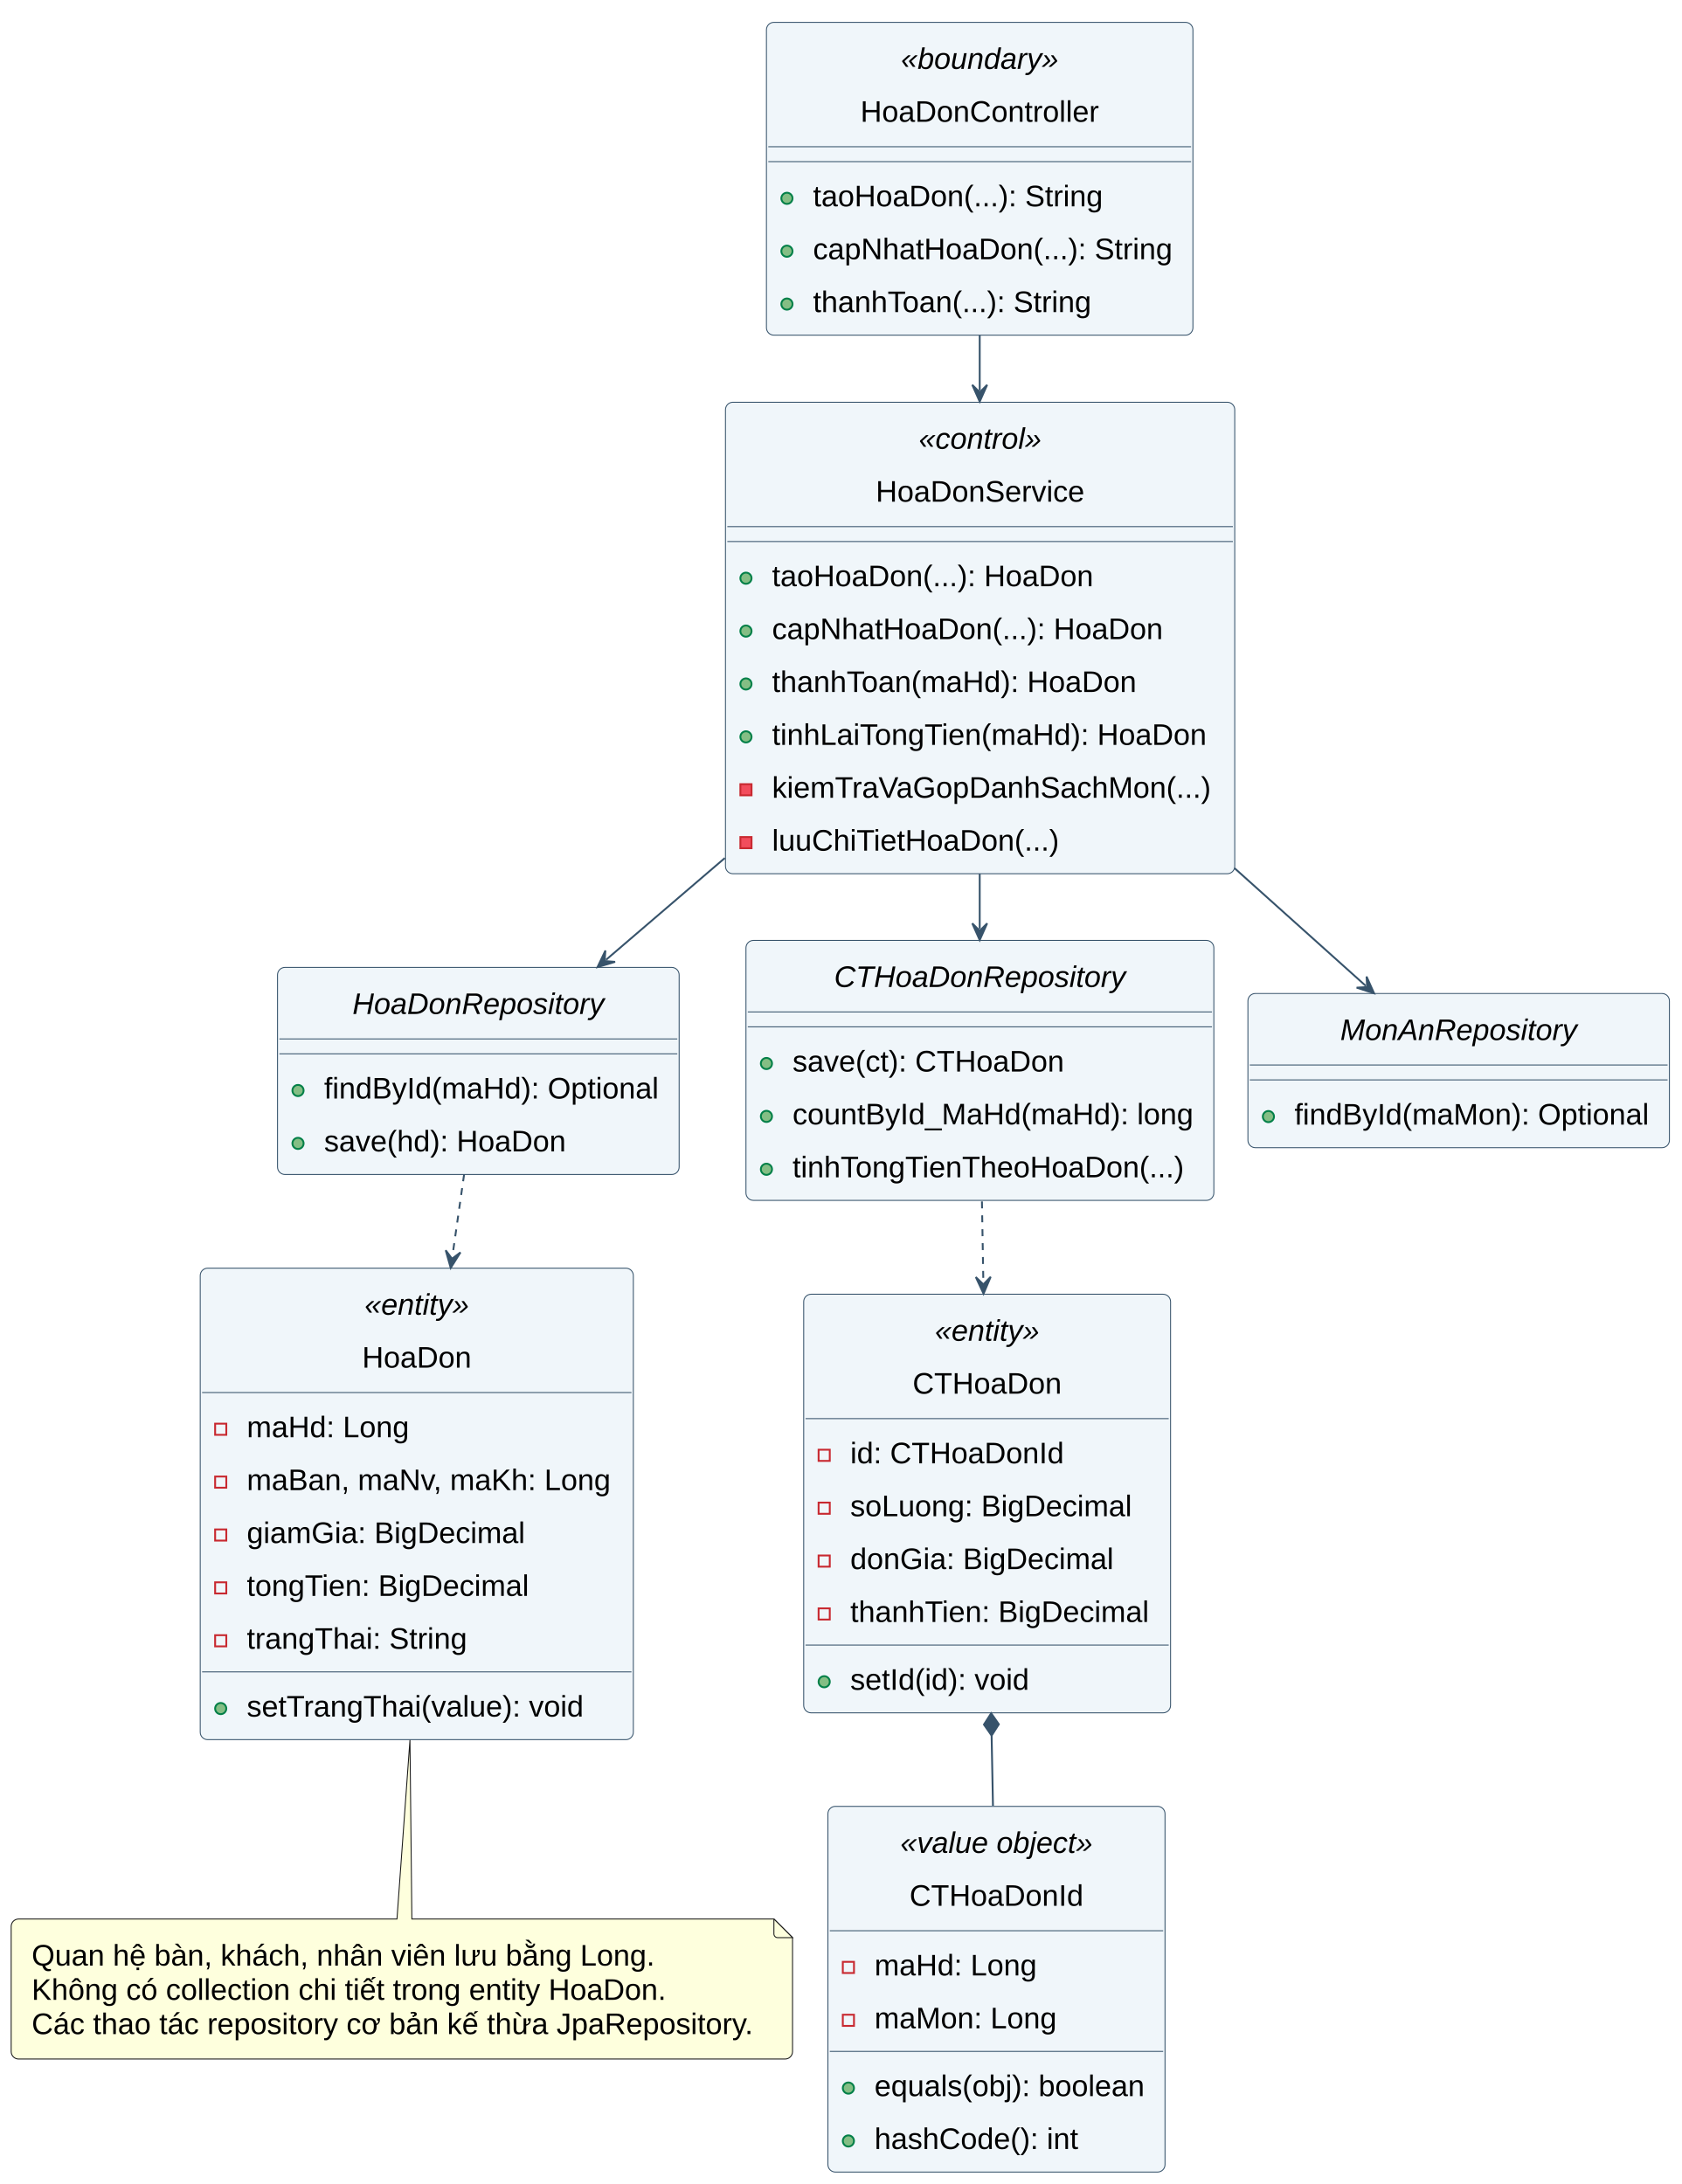
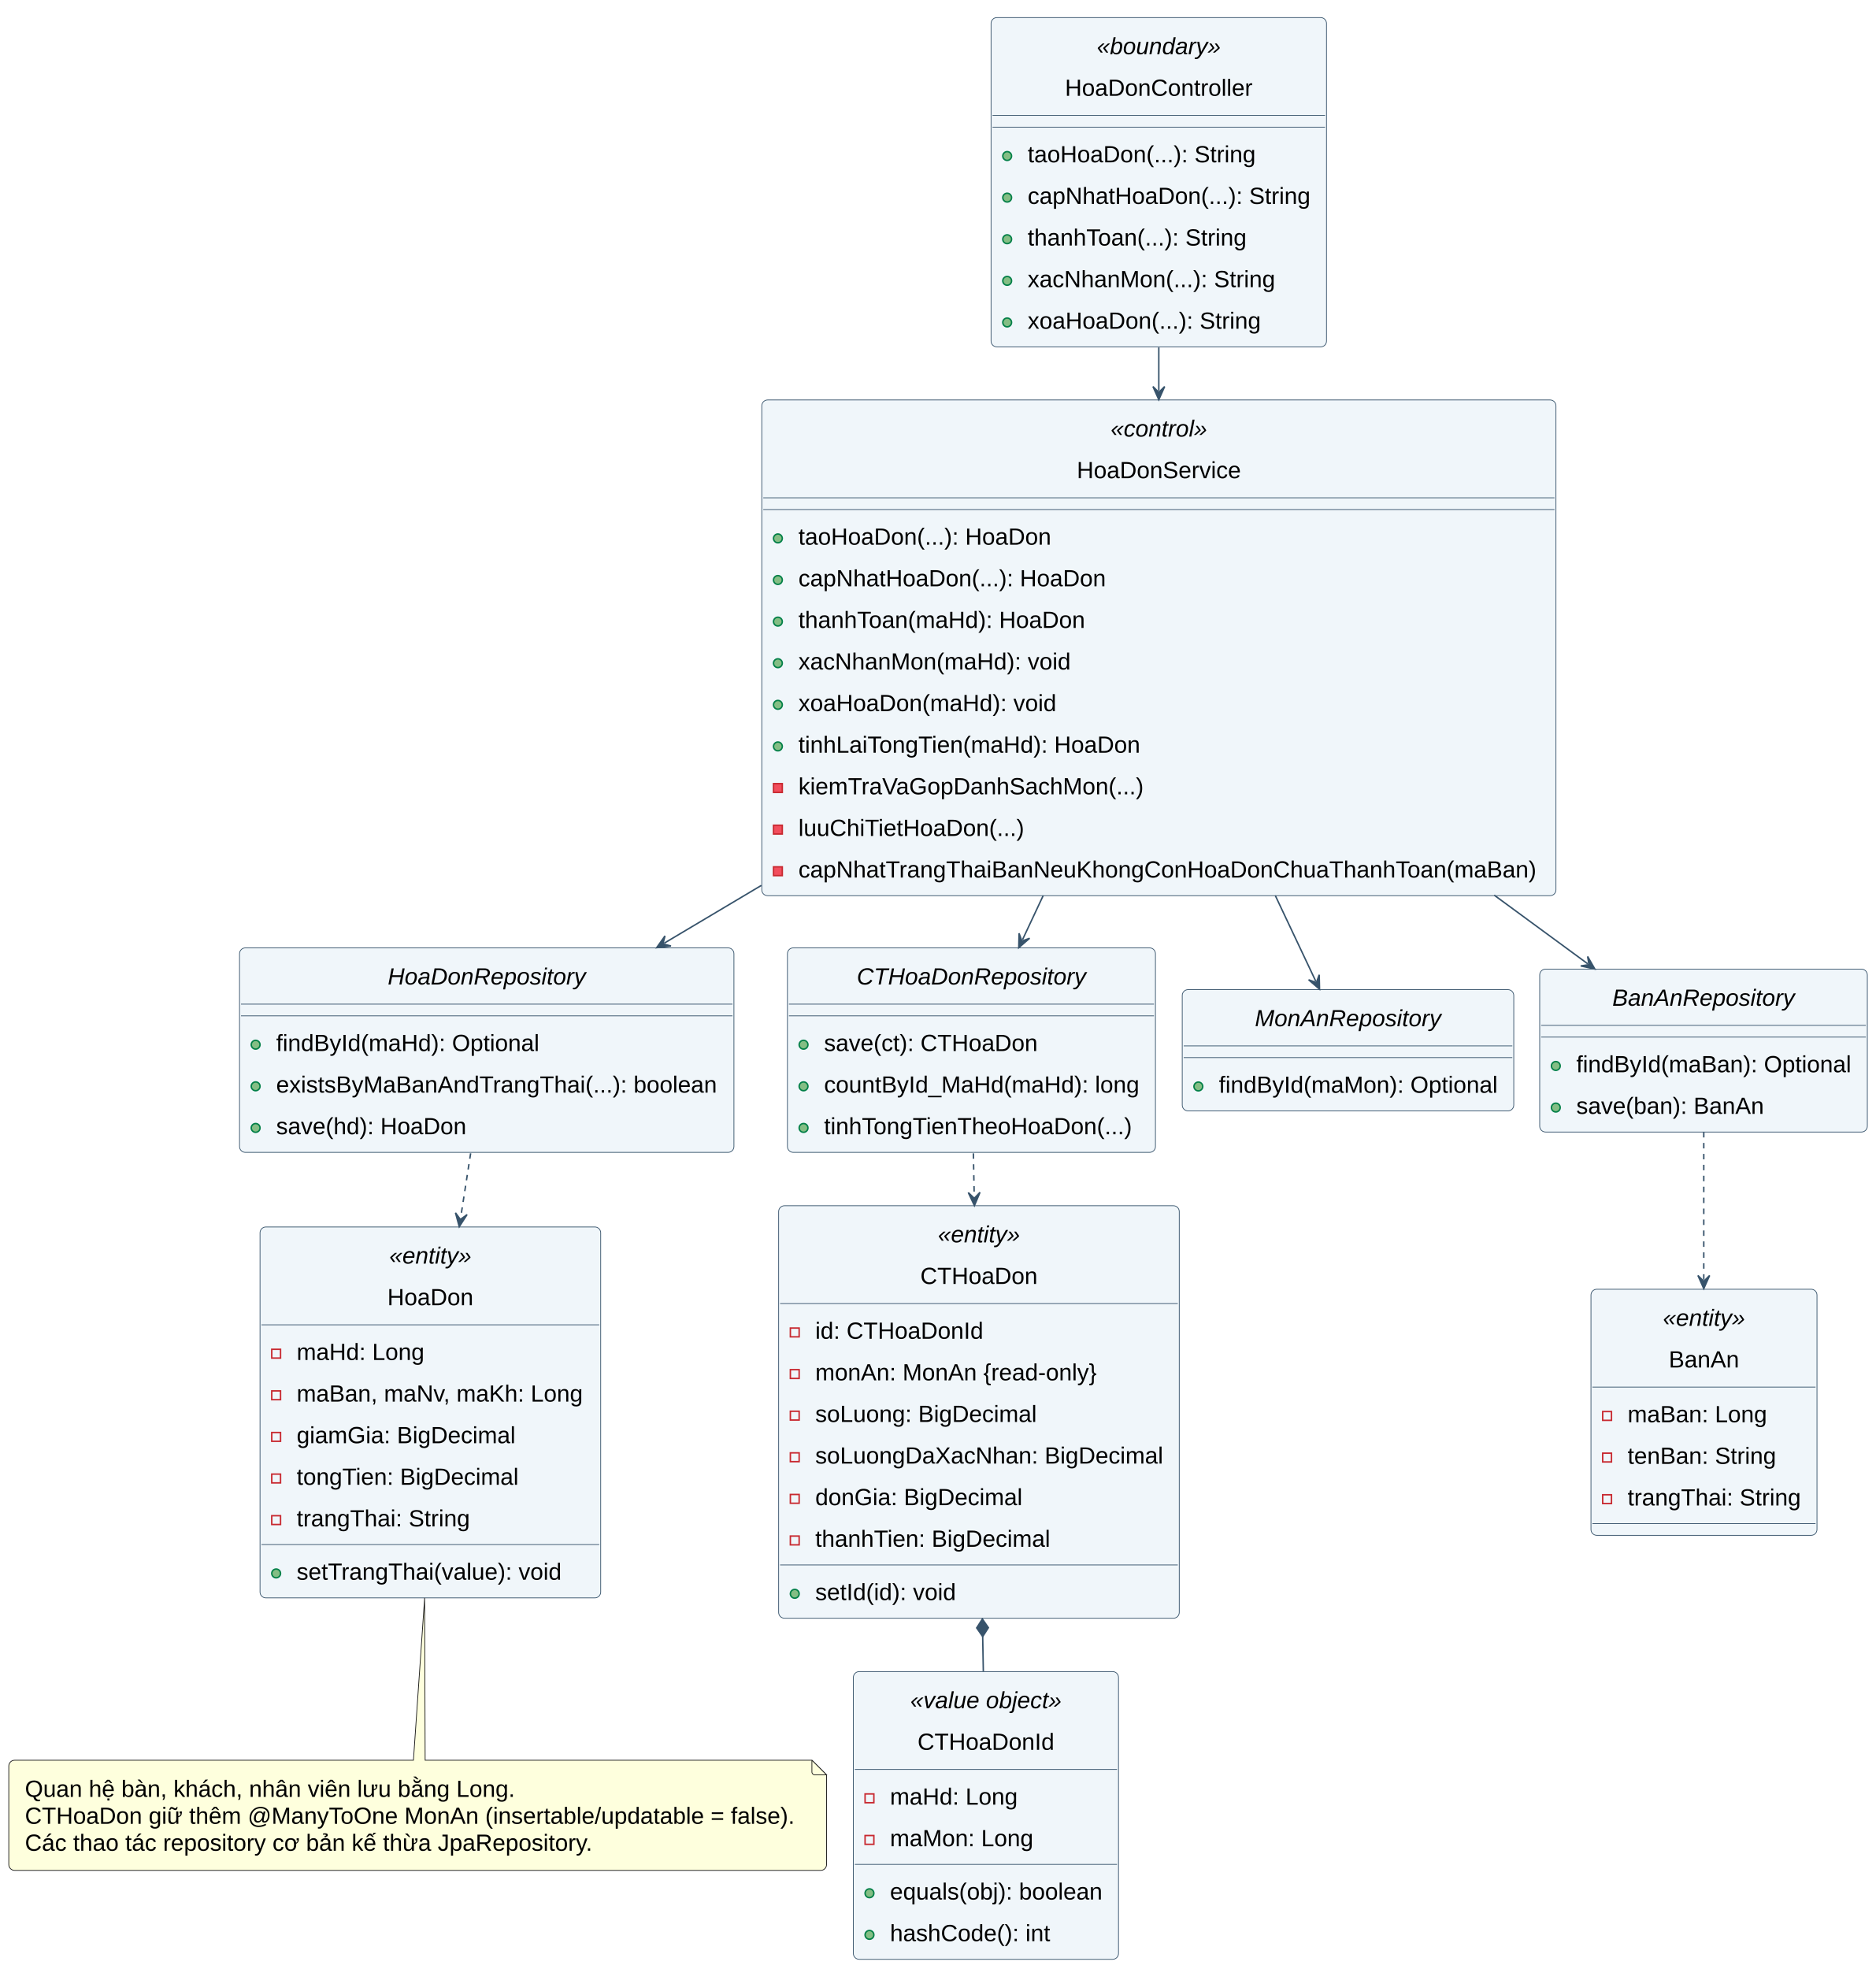
- <svg xmlns="http://www.w3.org/2000/svg" contentStyleType="text/css" data-diagram-type="CLASS" height="2199.375px" preserveAspectRatio="none" style="width:1693px;height:2199px;background:#FFFFFF;" version="1.1" viewBox="0 0 1693 2199" width="1693.125px" zoomAndPan="magnify">
+ <svg xmlns="http://www.w3.org/2000/svg" contentStyleType="text/css" height="2520px" preserveAspectRatio="none" style="width:2401px;height:2520px;background:#FFFFFF;" version="1.1" viewBox="0 0 2401 2520" width="2401.875px" zoomAndPan="magnify">
  <defs />
  <g>
-     <g class="entity" data-entity="HoaDonController" data-source-line="19" data-uid="ent0002" id="entity_HoaDonController">
-       <rect fill="#F0F6FA" height="314.985" rx="7.5" ry="7.5" style="stroke:#37536B;stroke-width:0.938;" width="429.331" x="771.562" y="22.5" />
-       <text fill="#000000" font-family="Arial" font-size="30" font-style="italic" lengthAdjust="spacing" textLength="158.467" x="906.995" y="69.39">«boundary»</text>
-       <text fill="#000000" font-family="Arial" font-size="30" lengthAdjust="spacing" textLength="240.117" x="866.169" y="122.637">HoaDonController</text>
-       <line style="stroke:#37536B;stroke-width:0.938;" x1="773.438" x2="1199.019" y1="147.744" y2="147.744" />
-       <line style="stroke:#37536B;stroke-width:0.938;" x1="773.438" x2="1199.019" y1="162.744" y2="162.744" />
-       <ellipse cx="792.188" cy="199.68" fill="#84BE84" rx="5.625" ry="5.625" style="stroke:#038048;stroke-width:1.875;" />
-       <text fill="#000000" font-family="Arial" font-size="30" lengthAdjust="spacing" textLength="291.797" x="818.438" y="207.759">taoHoaDon(...): String</text>
-       <ellipse cx="792.188" cy="252.927" fill="#84BE84" rx="5.625" ry="5.625" style="stroke:#038048;stroke-width:1.875;" />
-       <text fill="#000000" font-family="Arial" font-size="30" lengthAdjust="spacing" textLength="361.831" x="818.438" y="261.006">capNhatHoaDon(...): String</text>
-       <ellipse cx="792.188" cy="306.174" fill="#84BE84" rx="5.625" ry="5.625" style="stroke:#038048;stroke-width:1.875;" />
-       <text fill="#000000" font-family="Arial" font-size="30" lengthAdjust="spacing" textLength="283.477" x="818.438" y="314.253">thanhToan(...): String</text>
+     <g id="elem_HoaDonController">
+       <rect codeLine="19" fill="#F0F6FA" height="421.479" id="HoaDonController" rx="7.5" ry="7.5" style="stroke:#37536B;stroke-width:0.938;" width="429.331" x="1268.438" y="22.5" />
+       <text fill="#000000" font-family="Arial" font-size="30" font-style="italic" lengthAdjust="spacing" textLength="158.467" x="1403.87" y="69.39">«boundary»</text>
+       <text fill="#000000" font-family="Arial" font-size="30" lengthAdjust="spacing" textLength="240.117" x="1363.044" y="122.637">HoaDonController</text>
+       <line style="stroke:#37536B;stroke-width:0.938;" x1="1270.312" x2="1695.894" y1="147.744" y2="147.744" />
+       <line style="stroke:#37536B;stroke-width:0.938;" x1="1270.312" x2="1695.894" y1="162.744" y2="162.744" />
+       <ellipse cx="1289.062" cy="199.68" fill="#84BE84" rx="5.625" ry="5.625" style="stroke:#038048;stroke-width:1.875;" />
+       <text fill="#000000" font-family="Arial" font-size="30" lengthAdjust="spacing" textLength="291.797" x="1315.312" y="207.759">taoHoaDon(...): String</text>
+       <ellipse cx="1289.062" cy="252.927" fill="#84BE84" rx="5.625" ry="5.625" style="stroke:#038048;stroke-width:1.875;" />
+       <text fill="#000000" font-family="Arial" font-size="30" lengthAdjust="spacing" textLength="361.831" x="1315.312" y="261.006">capNhatHoaDon(...): String</text>
+       <ellipse cx="1289.062" cy="306.174" fill="#84BE84" rx="5.625" ry="5.625" style="stroke:#038048;stroke-width:1.875;" />
+       <text fill="#000000" font-family="Arial" font-size="30" lengthAdjust="spacing" textLength="283.477" x="1315.312" y="314.253">thanhToan(...): String</text>
+       <ellipse cx="1289.062" cy="359.421" fill="#84BE84" rx="5.625" ry="5.625" style="stroke:#038048;stroke-width:1.875;" />
+       <text fill="#000000" font-family="Arial" font-size="30" lengthAdjust="spacing" textLength="316.787" x="1315.312" y="367.5">xacNhanMon(...): String</text>
+       <ellipse cx="1289.062" cy="412.668" fill="#84BE84" rx="5.625" ry="5.625" style="stroke:#038048;stroke-width:1.875;" />
+       <text fill="#000000" font-family="Arial" font-size="30" lengthAdjust="spacing" textLength="298.462" x="1315.312" y="420.747">xoaHoaDon(...): String</text>
    </g>
-     <g class="entity" data-entity="HoaDonService" data-source-line="24" data-uid="ent0003" id="entity_HoaDonService">
-       <rect fill="#F0F6FA" height="474.727" rx="7.5" ry="7.5" style="stroke:#37536B;stroke-width:0.938;" width="512.681" x="730.312" y="405" />
-       <text fill="#000000" font-family="Arial" font-size="30" font-style="italic" lengthAdjust="spacing" textLength="123.413" x="924.946" y="451.89">«control»</text>
-       <text fill="#000000" font-family="Arial" font-size="30" lengthAdjust="spacing" textLength="210.102" x="881.602" y="505.137">HoaDonService</text>
-       <line style="stroke:#37536B;stroke-width:0.938;" x1="732.188" x2="1241.118" y1="530.244" y2="530.244" />
-       <line style="stroke:#37536B;stroke-width:0.938;" x1="732.188" x2="1241.118" y1="545.244" y2="545.244" />
-       <ellipse cx="750.938" cy="582.18" fill="#84BE84" rx="5.625" ry="5.625" style="stroke:#038048;stroke-width:1.875;" />
-       <text fill="#000000" font-family="Arial" font-size="30" lengthAdjust="spacing" textLength="323.496" x="777.188" y="590.259">taoHoaDon(...): HoaDon</text>
-       <ellipse cx="750.938" cy="635.427" fill="#84BE84" rx="5.625" ry="5.625" style="stroke:#038048;stroke-width:1.875;" />
-       <text fill="#000000" font-family="Arial" font-size="30" lengthAdjust="spacing" textLength="393.53" x="777.188" y="643.506">capNhatHoaDon(...): HoaDon</text>
-       <ellipse cx="750.938" cy="688.674" fill="#84BE84" rx="5.625" ry="5.625" style="stroke:#038048;stroke-width:1.875;" />
-       <text fill="#000000" font-family="Arial" font-size="30" lengthAdjust="spacing" textLength="370.195" x="777.188" y="696.753">thanhToan(maHd): HoaDon</text>
-       <ellipse cx="750.938" cy="741.921" fill="#84BE84" rx="5.625" ry="5.625" style="stroke:#038048;stroke-width:1.875;" />
-       <text fill="#000000" font-family="Arial" font-size="30" lengthAdjust="spacing" textLength="441.885" x="777.188" y="750">tinhLaiTongTien(maHd): HoaDon</text>
-       <rect fill="#F24D5C" height="11.25" style="stroke:#C82930;stroke-width:1.875;" width="11.25" x="745.312" y="789.543" />
-       <text fill="#000000" font-family="Arial" font-size="30" lengthAdjust="spacing" textLength="445.181" x="777.188" y="803.247">kiemTraVaGopDanhSachMon(...)</text>
-       <rect fill="#F24D5C" height="11.25" style="stroke:#C82930;stroke-width:1.875;" width="11.25" x="745.312" y="842.79" />
-       <text fill="#000000" font-family="Arial" font-size="30" lengthAdjust="spacing" textLength="290.112" x="777.188" y="856.494">luuChiTietHoaDon(...)</text>
+     <g id="elem_HoaDonService">
+       <rect codeLine="26" fill="#F0F6FA" height="634.468" id="HoaDonService" rx="7.5" ry="7.5" style="stroke:#37536B;stroke-width:0.938;" width="1016.426" x="975" y="511.875" />
+       <text fill="#000000" font-family="Arial" font-size="30" font-style="italic" lengthAdjust="spacing" textLength="123.413" x="1421.506" y="558.765">«control»</text>
+       <text fill="#000000" font-family="Arial" font-size="30" lengthAdjust="spacing" textLength="210.102" x="1378.162" y="612.012">HoaDonService</text>
+       <line style="stroke:#37536B;stroke-width:0.938;" x1="976.875" x2="1989.551" y1="637.119" y2="637.119" />
+       <line style="stroke:#37536B;stroke-width:0.938;" x1="976.875" x2="1989.551" y1="652.119" y2="652.119" />
+       <ellipse cx="995.625" cy="689.055" fill="#84BE84" rx="5.625" ry="5.625" style="stroke:#038048;stroke-width:1.875;" />
+       <text fill="#000000" font-family="Arial" font-size="30" lengthAdjust="spacing" textLength="323.496" x="1021.875" y="697.134">taoHoaDon(...): HoaDon</text>
+       <ellipse cx="995.625" cy="742.302" fill="#84BE84" rx="5.625" ry="5.625" style="stroke:#038048;stroke-width:1.875;" />
+       <text fill="#000000" font-family="Arial" font-size="30" lengthAdjust="spacing" textLength="393.53" x="1021.875" y="750.381">capNhatHoaDon(...): HoaDon</text>
+       <ellipse cx="995.625" cy="795.549" fill="#84BE84" rx="5.625" ry="5.625" style="stroke:#038048;stroke-width:1.875;" />
+       <text fill="#000000" font-family="Arial" font-size="30" lengthAdjust="spacing" textLength="370.195" x="1021.875" y="803.628">thanhToan(maHd): HoaDon</text>
+       <ellipse cx="995.625" cy="848.796" fill="#84BE84" rx="5.625" ry="5.625" style="stroke:#038048;stroke-width:1.875;" />
+       <text fill="#000000" font-family="Arial" font-size="30" lengthAdjust="spacing" textLength="348.472" x="1021.875" y="856.875">xacNhanMon(maHd): void</text>
+       <ellipse cx="995.625" cy="902.043" fill="#84BE84" rx="5.625" ry="5.625" style="stroke:#038048;stroke-width:1.875;" />
+       <text fill="#000000" font-family="Arial" font-size="30" lengthAdjust="spacing" textLength="330.147" x="1021.875" y="910.122">xoaHoaDon(maHd): void</text>
+       <ellipse cx="995.625" cy="955.29" fill="#84BE84" rx="5.625" ry="5.625" style="stroke:#038048;stroke-width:1.875;" />
+       <text fill="#000000" font-family="Arial" font-size="30" lengthAdjust="spacing" textLength="441.885" x="1021.875" y="963.369">tinhLaiTongTien(maHd): HoaDon</text>
+       <rect fill="#F24D5C" height="11.25" style="stroke:#C82930;stroke-width:1.875;" width="11.25" x="990" y="1002.913" />
+       <text fill="#000000" font-family="Arial" font-size="30" lengthAdjust="spacing" textLength="445.181" x="1021.875" y="1016.616">kiemTraVaGopDanhSachMon(...)</text>
+       <rect fill="#F24D5C" height="11.25" style="stroke:#C82930;stroke-width:1.875;" width="11.25" x="990" y="1056.16" />
+       <text fill="#000000" font-family="Arial" font-size="30" lengthAdjust="spacing" textLength="290.112" x="1021.875" y="1069.863">luuChiTietHoaDon(...)</text>
+       <rect fill="#F24D5C" height="11.25" style="stroke:#C82930;stroke-width:1.875;" width="11.25" x="990" y="1109.407" />
+       <text fill="#000000" font-family="Arial" font-size="30" lengthAdjust="spacing" textLength="948.926" x="1021.875" y="1123.11">capNhatTrangThaiBanNeuKhongConHoaDonChuaThanhToan(maBan)</text>
    </g>
-     <g class="entity" data-entity="HoaDon" data-source-line="32" data-uid="ent0004" id="entity_HoaDon">
-       <rect fill="#F0F6FA" height="474.727" rx="7.5" ry="7.5" style="stroke:#37536B;stroke-width:0.938;" width="436.011" x="201.562" y="1276.875" />
-       <text fill="#000000" font-family="Arial" font-size="30" font-style="italic" lengthAdjust="spacing" textLength="105.073" x="367.031" y="1323.765">«entity»</text>
-       <text fill="#000000" font-family="Arial" font-size="30" lengthAdjust="spacing" textLength="110.068" x="364.534" y="1377.012">HoaDon</text>
-       <line style="stroke:#37536B;stroke-width:0.938;" x1="203.438" x2="635.698" y1="1402.119" y2="1402.119" />
-       <rect fill="none" height="11.25" style="stroke:#C82930;stroke-width:1.875;" width="11.25" x="216.562" y="1433.43" />
-       <text fill="#000000" font-family="Arial" font-size="30" lengthAdjust="spacing" textLength="163.433" x="248.438" y="1447.134">maHd: Long</text>
-       <rect fill="none" height="11.25" style="stroke:#C82930;stroke-width:1.875;" width="11.25" x="216.562" y="1486.677" />
-       <text fill="#000000" font-family="Arial" font-size="30" lengthAdjust="spacing" textLength="368.511" x="248.438" y="1500.381">maBan, maNv, maKh: Long</text>
-       <rect fill="none" height="11.25" style="stroke:#C82930;stroke-width:1.875;" width="11.25" x="216.562" y="1539.924" />
-       <text fill="#000000" font-family="Arial" font-size="30" lengthAdjust="spacing" textLength="280.093" x="248.438" y="1553.628">giamGia: BigDecimal</text>
-       <rect fill="none" height="11.25" style="stroke:#C82930;stroke-width:1.875;" width="11.25" x="216.562" y="1593.171" />
-       <text fill="#000000" font-family="Arial" font-size="30" lengthAdjust="spacing" textLength="285.132" x="248.438" y="1606.875">tongTien: BigDecimal</text>
-       <rect fill="none" height="11.25" style="stroke:#C82930;stroke-width:1.875;" width="11.25" x="216.562" y="1646.418" />
-       <text fill="#000000" font-family="Arial" font-size="30" lengthAdjust="spacing" textLength="221.777" x="248.438" y="1660.122">trangThai: String</text>
-       <line style="stroke:#37536B;stroke-width:0.938;" x1="203.438" x2="635.698" y1="1683.354" y2="1683.354" />
-       <ellipse cx="222.188" cy="1720.291" fill="#84BE84" rx="5.625" ry="5.625" style="stroke:#038048;stroke-width:1.875;" />
-       <text fill="#000000" font-family="Arial" font-size="30" lengthAdjust="spacing" textLength="340.151" x="248.438" y="1728.369">setTrangThai(value): void</text>
+     <g id="elem_HoaDon">
+       <rect codeLine="37" fill="#F0F6FA" height="474.727" id="HoaDon" rx="7.5" ry="7.5" style="stroke:#37536B;stroke-width:0.938;" width="436.011" x="332.812" y="1570.312" />
+       <text fill="#000000" font-family="Arial" font-size="30" font-style="italic" lengthAdjust="spacing" textLength="105.073" x="498.281" y="1617.202">«entity»</text>
+       <text fill="#000000" font-family="Arial" font-size="30" lengthAdjust="spacing" textLength="110.068" x="495.784" y="1670.449">HoaDon</text>
+       <line style="stroke:#37536B;stroke-width:0.938;" x1="334.688" x2="766.948" y1="1695.557" y2="1695.557" />
+       <rect fill="none" height="11.25" style="stroke:#C82930;stroke-width:1.875;" width="11.25" x="347.812" y="1726.868" />
+       <text fill="#000000" font-family="Arial" font-size="30" lengthAdjust="spacing" textLength="163.433" x="379.688" y="1740.571">maHd: Long</text>
+       <rect fill="none" height="11.25" style="stroke:#C82930;stroke-width:1.875;" width="11.25" x="347.812" y="1780.115" />
+       <text fill="#000000" font-family="Arial" font-size="30" lengthAdjust="spacing" textLength="368.511" x="379.688" y="1793.818">maBan, maNv, maKh: Long</text>
+       <rect fill="none" height="11.25" style="stroke:#C82930;stroke-width:1.875;" width="11.25" x="347.812" y="1833.362" />
+       <text fill="#000000" font-family="Arial" font-size="30" lengthAdjust="spacing" textLength="280.093" x="379.688" y="1847.065">giamGia: BigDecimal</text>
+       <rect fill="none" height="11.25" style="stroke:#C82930;stroke-width:1.875;" width="11.25" x="347.812" y="1886.609" />
+       <text fill="#000000" font-family="Arial" font-size="30" lengthAdjust="spacing" textLength="285.132" x="379.688" y="1900.312">tongTien: BigDecimal</text>
+       <rect fill="none" height="11.25" style="stroke:#C82930;stroke-width:1.875;" width="11.25" x="347.812" y="1939.856" />
+       <text fill="#000000" font-family="Arial" font-size="30" lengthAdjust="spacing" textLength="221.777" x="379.688" y="1953.56">trangThai: String</text>
+       <line style="stroke:#37536B;stroke-width:0.938;" x1="334.688" x2="766.948" y1="1976.792" y2="1976.792" />
+       <ellipse cx="353.438" cy="2013.728" fill="#84BE84" rx="5.625" ry="5.625" style="stroke:#038048;stroke-width:1.875;" />
+       <text fill="#000000" font-family="Arial" font-size="30" lengthAdjust="spacing" textLength="340.151" x="379.688" y="2021.807">setTrangThai(value): void</text>
    </g>
-     <g class="entity" data-entity="CTHoaDon" data-source-line="40" data-uid="ent0005" id="entity_CTHoaDon">
-       <rect fill="#F0F6FA" height="421.479" rx="7.5" ry="7.5" style="stroke:#37536B;stroke-width:0.938;" width="369.316" x="809.062" y="1303.125" />
-       <text fill="#000000" font-family="Arial" font-size="30" font-style="italic" lengthAdjust="spacing" textLength="105.073" x="941.184" y="1350.015">«entity»</text>
-       <text fill="#000000" font-family="Arial" font-size="30" lengthAdjust="spacing" textLength="150.059" x="918.691" y="1403.262">CTHoaDon</text>
-       <line style="stroke:#37536B;stroke-width:0.938;" x1="810.938" x2="1176.504" y1="1428.369" y2="1428.369" />
-       <rect fill="none" height="11.25" style="stroke:#C82930;stroke-width:1.875;" width="11.25" x="824.062" y="1459.68" />
-       <text fill="#000000" font-family="Arial" font-size="30" lengthAdjust="spacing" textLength="215.098" x="855.938" y="1473.384">id: CTHoaDonId</text>
-       <rect fill="none" height="11.25" style="stroke:#C82930;stroke-width:1.875;" width="11.25" x="824.062" y="1512.927" />
-       <text fill="#000000" font-family="Arial" font-size="30" lengthAdjust="spacing" textLength="283.491" x="855.938" y="1526.631">soLuong: BigDecimal</text>
-       <rect fill="none" height="11.25" style="stroke:#C82930;stroke-width:1.875;" width="11.25" x="824.062" y="1566.174" />
-       <text fill="#000000" font-family="Arial" font-size="30" lengthAdjust="spacing" textLength="265.122" x="855.938" y="1579.878">donGia: BigDecimal</text>
-       <rect fill="none" height="11.25" style="stroke:#C82930;stroke-width:1.875;" width="11.25" x="824.062" y="1619.421" />
-       <text fill="#000000" font-family="Arial" font-size="30" lengthAdjust="spacing" textLength="301.816" x="855.938" y="1633.125">thanhTien: BigDecimal</text>
-       <line style="stroke:#37536B;stroke-width:0.938;" x1="810.938" x2="1176.504" y1="1656.357" y2="1656.357" />
-       <ellipse cx="829.688" cy="1693.293" fill="#84BE84" rx="5.625" ry="5.625" style="stroke:#038048;stroke-width:1.875;" />
-       <text fill="#000000" font-family="Arial" font-size="30" lengthAdjust="spacing" textLength="180.073" x="855.938" y="1701.372">setId(id): void</text>
+     <g id="elem_CTHoaDon">
+       <rect codeLine="45" fill="#F0F6FA" height="527.974" id="CTHoaDon" rx="7.5" ry="7.5" style="stroke:#37536B;stroke-width:0.938;" width="512.754" x="996.562" y="1543.125" />
+       <text fill="#000000" font-family="Arial" font-size="30" font-style="italic" lengthAdjust="spacing" textLength="105.073" x="1200.403" y="1590.015">«entity»</text>
+       <text fill="#000000" font-family="Arial" font-size="30" lengthAdjust="spacing" textLength="150.059" x="1177.91" y="1643.262">CTHoaDon</text>
+       <line style="stroke:#37536B;stroke-width:0.938;" x1="998.438" x2="1507.441" y1="1668.369" y2="1668.369" />
+       <rect fill="none" height="11.25" style="stroke:#C82930;stroke-width:1.875;" width="11.25" x="1011.562" y="1699.68" />
+       <text fill="#000000" font-family="Arial" font-size="30" lengthAdjust="spacing" textLength="215.098" x="1043.438" y="1713.384">id: CTHoaDonId</text>
+       <rect fill="none" height="11.25" style="stroke:#C82930;stroke-width:1.875;" width="11.25" x="1011.562" y="1752.927" />
+       <text fill="#000000" font-family="Arial" font-size="30" lengthAdjust="spacing" textLength="360.22" x="1043.438" y="1766.631">monAn: MonAn {read-only}</text>
+       <rect fill="none" height="11.25" style="stroke:#C82930;stroke-width:1.875;" width="11.25" x="1011.562" y="1806.174" />
+       <text fill="#000000" font-family="Arial" font-size="30" lengthAdjust="spacing" textLength="283.491" x="1043.438" y="1819.878">soLuong: BigDecimal</text>
+       <rect fill="none" height="11.25" style="stroke:#C82930;stroke-width:1.875;" width="11.25" x="1011.562" y="1859.421" />
+       <text fill="#000000" font-family="Arial" font-size="30" lengthAdjust="spacing" textLength="445.254" x="1043.438" y="1873.125">soLuongDaXacNhan: BigDecimal</text>
+       <rect fill="none" height="11.25" style="stroke:#C82930;stroke-width:1.875;" width="11.25" x="1011.562" y="1912.668" />
+       <text fill="#000000" font-family="Arial" font-size="30" lengthAdjust="spacing" textLength="265.122" x="1043.438" y="1926.372">donGia: BigDecimal</text>
+       <rect fill="none" height="11.25" style="stroke:#C82930;stroke-width:1.875;" width="11.25" x="1011.562" y="1965.916" />
+       <text fill="#000000" font-family="Arial" font-size="30" lengthAdjust="spacing" textLength="301.816" x="1043.438" y="1979.619">thanhTien: BigDecimal</text>
+       <line style="stroke:#37536B;stroke-width:0.938;" x1="998.438" x2="1507.441" y1="2002.852" y2="2002.852" />
+       <ellipse cx="1017.188" cy="2039.788" fill="#84BE84" rx="5.625" ry="5.625" style="stroke:#038048;stroke-width:1.875;" />
+       <text fill="#000000" font-family="Arial" font-size="30" lengthAdjust="spacing" textLength="180.073" x="1043.438" y="2047.866">setId(id): void</text>
    </g>
-     <g class="entity" data-entity="CTHoaDonId" data-source-line="47" data-uid="ent0006" id="entity_CTHoaDonId">
-       <rect fill="#F0F6FA" height="368.232" rx="7.5" ry="7.5" style="stroke:#37536B;stroke-width:0.938;" width="339.36" x="833.438" y="1818.75" />
-       <text fill="#000000" font-family="Arial" font-size="30" font-style="italic" lengthAdjust="spacing" textLength="193.477" x="906.379" y="1865.64">«value object»</text>
-       <text fill="#000000" font-family="Arial" font-size="30" lengthAdjust="spacing" textLength="175.078" x="915.579" y="1918.887">CTHoaDonId</text>
-       <line style="stroke:#37536B;stroke-width:0.938;" x1="835.312" x2="1170.923" y1="1943.994" y2="1943.994" />
-       <rect fill="none" height="11.25" style="stroke:#C82930;stroke-width:1.875;" width="11.25" x="848.438" y="1975.305" />
-       <text fill="#000000" font-family="Arial" font-size="30" lengthAdjust="spacing" textLength="163.433" x="880.312" y="1989.009">maHd: Long</text>
-       <rect fill="none" height="11.25" style="stroke:#C82930;stroke-width:1.875;" width="11.25" x="848.438" y="2028.552" />
-       <text fill="#000000" font-family="Arial" font-size="30" lengthAdjust="spacing" textLength="183.442" x="880.312" y="2042.256">maMon: Long</text>
-       <line style="stroke:#37536B;stroke-width:0.938;" x1="835.312" x2="1170.923" y1="2065.488" y2="2065.488" />
-       <ellipse cx="854.062" cy="2102.424" fill="#84BE84" rx="5.625" ry="5.625" style="stroke:#038048;stroke-width:1.875;" />
-       <text fill="#000000" font-family="Arial" font-size="30" lengthAdjust="spacing" textLength="271.86" x="880.312" y="2110.503">equals(obj): boolean</text>
-       <ellipse cx="854.062" cy="2155.671" fill="#84BE84" rx="5.625" ry="5.625" style="stroke:#038048;stroke-width:1.875;" />
-       <text fill="#000000" font-family="Arial" font-size="30" lengthAdjust="spacing" textLength="205.107" x="880.312" y="2163.75">hashCode(): int</text>
+     <g id="elem_CTHoaDonId">
+       <rect codeLine="54" fill="#F0F6FA" height="368.232" id="CTHoaDonId" rx="7.5" ry="7.5" style="stroke:#37536B;stroke-width:0.938;" width="339.36" x="1092.188" y="2139.375" />
+       <text fill="#000000" font-family="Arial" font-size="30" font-style="italic" lengthAdjust="spacing" textLength="193.477" x="1165.129" y="2186.265">«value object»</text>
+       <text fill="#000000" font-family="Arial" font-size="30" lengthAdjust="spacing" textLength="175.078" x="1174.329" y="2239.512">CTHoaDonId</text>
+       <line style="stroke:#37536B;stroke-width:0.938;" x1="1094.062" x2="1429.673" y1="2264.619" y2="2264.619" />
+       <rect fill="none" height="11.25" style="stroke:#C82930;stroke-width:1.875;" width="11.25" x="1107.188" y="2295.93" />
+       <text fill="#000000" font-family="Arial" font-size="30" lengthAdjust="spacing" textLength="163.433" x="1139.062" y="2309.634">maHd: Long</text>
+       <rect fill="none" height="11.25" style="stroke:#C82930;stroke-width:1.875;" width="11.25" x="1107.188" y="2349.177" />
+       <text fill="#000000" font-family="Arial" font-size="30" lengthAdjust="spacing" textLength="183.442" x="1139.062" y="2362.881">maMon: Long</text>
+       <line style="stroke:#37536B;stroke-width:0.938;" x1="1094.062" x2="1429.673" y1="2386.113" y2="2386.113" />
+       <ellipse cx="1112.812" cy="2423.049" fill="#84BE84" rx="5.625" ry="5.625" style="stroke:#038048;stroke-width:1.875;" />
+       <text fill="#000000" font-family="Arial" font-size="30" lengthAdjust="spacing" textLength="271.86" x="1139.062" y="2431.128">equals(obj): boolean</text>
+       <ellipse cx="1112.812" cy="2476.296" fill="#84BE84" rx="5.625" ry="5.625" style="stroke:#038048;stroke-width:1.875;" />
+       <text fill="#000000" font-family="Arial" font-size="30" lengthAdjust="spacing" textLength="205.107" x="1139.062" y="2484.375">hashCode(): int</text>
    </g>
-     <g class="entity" data-entity="HoaDonRepository" data-source-line="53" data-uid="ent0007" id="entity_HoaDonRepository">
-       <rect fill="#F0F6FA" height="208.491" rx="7.5" ry="7.5" style="stroke:#37536B;stroke-width:0.938;" width="404.312" x="279.375" y="974.062" />
-       <text fill="#000000" font-family="Arial" font-size="30" font-style="italic" lengthAdjust="spacing" textLength="253.462" x="354.8" y="1020.952">HoaDonRepository</text>
-       <line style="stroke:#37536B;stroke-width:0.938;" x1="281.25" x2="681.812" y1="1046.06" y2="1046.06" />
-       <line style="stroke:#37536B;stroke-width:0.938;" x1="281.25" x2="681.812" y1="1061.06" y2="1061.06" />
-       <ellipse cx="300" cy="1097.996" fill="#84BE84" rx="5.625" ry="5.625" style="stroke:#038048;stroke-width:1.875;" />
-       <text fill="#000000" font-family="Arial" font-size="30" lengthAdjust="spacing" textLength="336.812" x="326.25" y="1106.074">findById(maHd): Optional</text>
-       <ellipse cx="300" cy="1151.243" fill="#84BE84" rx="5.625" ry="5.625" style="stroke:#038048;stroke-width:1.875;" />
-       <text fill="#000000" font-family="Arial" font-size="30" lengthAdjust="spacing" textLength="243.457" x="326.25" y="1159.321">save(hd): HoaDon</text>
+     <g id="elem_BanAn">
+       <rect codeLine="60" fill="#F0F6FA" height="314.985" id="BanAn" rx="7.5" ry="7.5" style="stroke:#37536B;stroke-width:0.938;" width="289.277" x="2036.25" y="1650" />
+       <text fill="#000000" font-family="Arial" font-size="30" font-style="italic" lengthAdjust="spacing" textLength="105.073" x="2128.352" y="1696.89">«entity»</text>
+       <text fill="#000000" font-family="Arial" font-size="30" lengthAdjust="spacing" textLength="90.073" x="2135.852" y="1750.137">BanAn</text>
+       <line style="stroke:#37536B;stroke-width:0.938;" x1="2038.125" x2="2323.652" y1="1775.244" y2="1775.244" />
+       <rect fill="none" height="11.25" style="stroke:#C82930;stroke-width:1.875;" width="11.25" x="2051.25" y="1806.555" />
+       <text fill="#000000" font-family="Arial" font-size="30" lengthAdjust="spacing" textLength="178.462" x="2083.125" y="1820.259">maBan: Long</text>
+       <rect fill="none" height="11.25" style="stroke:#C82930;stroke-width:1.875;" width="11.25" x="2051.25" y="1859.802" />
+       <text fill="#000000" font-family="Arial" font-size="30" lengthAdjust="spacing" textLength="190.122" x="2083.125" y="1873.506">tenBan: String</text>
+       <rect fill="none" height="11.25" style="stroke:#C82930;stroke-width:1.875;" width="11.25" x="2051.25" y="1913.049" />
+       <text fill="#000000" font-family="Arial" font-size="30" lengthAdjust="spacing" textLength="221.777" x="2083.125" y="1926.753">trangThai: String</text>
+       <line style="stroke:#37536B;stroke-width:0.938;" x1="2038.125" x2="2323.652" y1="1949.985" y2="1949.985" />
    </g>
-     <g class="entity" data-entity="CTHoaDonRepository" data-source-line="57" data-uid="ent0008" id="entity_CTHoaDonRepository">
-       <rect fill="#F0F6FA" height="261.738" rx="7.5" ry="7.5" style="stroke:#37536B;stroke-width:0.938;" width="471.021" x="750.938" y="946.875" />
-       <text fill="#000000" font-family="Arial" font-size="30" font-style="italic" lengthAdjust="spacing" textLength="293.452" x="839.722" y="993.765">CTHoaDonRepository</text>
-       <line style="stroke:#37536B;stroke-width:0.938;" x1="752.812" x2="1220.083" y1="1018.872" y2="1018.872" />
-       <line style="stroke:#37536B;stroke-width:0.938;" x1="752.812" x2="1220.083" y1="1033.872" y2="1033.872" />
-       <ellipse cx="771.562" cy="1070.808" fill="#84BE84" rx="5.625" ry="5.625" style="stroke:#038048;stroke-width:1.875;" />
-       <text fill="#000000" font-family="Arial" font-size="30" lengthAdjust="spacing" textLength="273.413" x="797.812" y="1078.887">save(ct): CTHoaDon</text>
-       <ellipse cx="771.562" cy="1124.055" fill="#84BE84" rx="5.625" ry="5.625" style="stroke:#038048;stroke-width:1.875;" />
-       <text fill="#000000" font-family="Arial" font-size="30" lengthAdjust="spacing" textLength="403.521" x="797.812" y="1132.134">countById_MaHd(maHd): long</text>
-       <ellipse cx="771.562" cy="1177.302" fill="#84BE84" rx="5.625" ry="5.625" style="stroke:#038048;stroke-width:1.875;" />
-       <text fill="#000000" font-family="Arial" font-size="30" lengthAdjust="spacing" textLength="398.54" x="797.812" y="1185.381">tinhTongTienTheoHoaDon(...)</text>
+     <g id="elem_HoaDonRepository">
+       <rect codeLine="65" fill="#F0F6FA" height="261.738" id="HoaDonRepository" rx="7.5" ry="7.5" style="stroke:#37536B;stroke-width:0.938;" width="632.783" x="306.562" y="1213.125" />
+       <text fill="#000000" font-family="Arial" font-size="30" font-style="italic" lengthAdjust="spacing" textLength="253.462" x="496.223" y="1260.015">HoaDonRepository</text>
+       <line style="stroke:#37536B;stroke-width:0.938;" x1="308.438" x2="937.471" y1="1285.122" y2="1285.122" />
+       <line style="stroke:#37536B;stroke-width:0.938;" x1="308.438" x2="937.471" y1="1300.122" y2="1300.122" />
+       <ellipse cx="327.188" cy="1337.058" fill="#84BE84" rx="5.625" ry="5.625" style="stroke:#038048;stroke-width:1.875;" />
+       <text fill="#000000" font-family="Arial" font-size="30" lengthAdjust="spacing" textLength="336.812" x="353.438" y="1345.137">findById(maHd): Optional</text>
+       <ellipse cx="327.188" cy="1390.305" fill="#84BE84" rx="5.625" ry="5.625" style="stroke:#038048;stroke-width:1.875;" />
+       <text fill="#000000" font-family="Arial" font-size="30" lengthAdjust="spacing" textLength="565.283" x="353.438" y="1398.384">existsByMaBanAndTrangThai(...): boolean</text>
+       <ellipse cx="327.188" cy="1443.552" fill="#84BE84" rx="5.625" ry="5.625" style="stroke:#038048;stroke-width:1.875;" />
+       <text fill="#000000" font-family="Arial" font-size="30" lengthAdjust="spacing" textLength="243.457" x="353.438" y="1451.631">save(hd): HoaDon</text>
    </g>
-     <g class="entity" data-entity="MonAnRepository" data-source-line="62" data-uid="ent0009" id="entity_MonAnRepository">
-       <rect fill="#F0F6FA" height="155.244" rx="7.5" ry="7.5" style="stroke:#37536B;stroke-width:0.938;" width="424.321" x="1256.25" y="1000.312" />
-       <text fill="#000000" font-family="Arial" font-size="30" font-style="italic" lengthAdjust="spacing" textLength="238.447" x="1349.187" y="1047.202">MonAnRepository</text>
-       <line style="stroke:#37536B;stroke-width:0.938;" x1="1258.125" x2="1678.696" y1="1072.31" y2="1072.31" />
-       <line style="stroke:#37536B;stroke-width:0.938;" x1="1258.125" x2="1678.696" y1="1087.31" y2="1087.31" />
-       <ellipse cx="1276.875" cy="1124.246" fill="#84BE84" rx="5.625" ry="5.625" style="stroke:#038048;stroke-width:1.875;" />
-       <text fill="#000000" font-family="Arial" font-size="30" lengthAdjust="spacing" textLength="356.821" x="1303.125" y="1132.324">findById(maMon): Optional</text>
+     <g id="elem_CTHoaDonRepository">
+       <rect codeLine="70" fill="#F0F6FA" height="261.738" id="CTHoaDonRepository" rx="7.5" ry="7.5" style="stroke:#37536B;stroke-width:0.938;" width="471.021" x="1007.812" y="1213.125" />
+       <text fill="#000000" font-family="Arial" font-size="30" font-style="italic" lengthAdjust="spacing" textLength="293.452" x="1096.597" y="1260.015">CTHoaDonRepository</text>
+       <line style="stroke:#37536B;stroke-width:0.938;" x1="1009.688" x2="1476.958" y1="1285.122" y2="1285.122" />
+       <line style="stroke:#37536B;stroke-width:0.938;" x1="1009.688" x2="1476.958" y1="1300.122" y2="1300.122" />
+       <ellipse cx="1028.438" cy="1337.058" fill="#84BE84" rx="5.625" ry="5.625" style="stroke:#038048;stroke-width:1.875;" />
+       <text fill="#000000" font-family="Arial" font-size="30" lengthAdjust="spacing" textLength="273.413" x="1054.688" y="1345.137">save(ct): CTHoaDon</text>
+       <ellipse cx="1028.438" cy="1390.305" fill="#84BE84" rx="5.625" ry="5.625" style="stroke:#038048;stroke-width:1.875;" />
+       <text fill="#000000" font-family="Arial" font-size="30" lengthAdjust="spacing" textLength="403.521" x="1054.688" y="1398.384">countById_MaHd(maHd): long</text>
+       <ellipse cx="1028.438" cy="1443.552" fill="#84BE84" rx="5.625" ry="5.625" style="stroke:#038048;stroke-width:1.875;" />
+       <text fill="#000000" font-family="Arial" font-size="30" lengthAdjust="spacing" textLength="398.54" x="1054.688" y="1451.631">tinhTongTienTheoHoaDon(...)</text>
    </g>
-     <g class="entity" data-entity="GMN17" data-source-line="73" data-uid="ent0018" id="entity_GMN17">
-       <path d="M11.25,1939.688 L11.25,2065.679 A7.5,7.5 0 0 0 18.75,2073.179 L790.327,2073.179 A7.5,7.5 0 0 0 797.827,2065.679 L797.827,1950.938 L779.077,1932.188 L414.62,1932.188 L412.698,1751.892 L399.62,1932.188 L18.75,1932.188 A7.5,7.5 0 0 0 11.25,1939.688" fill="#FEFFDD" style="stroke:#181818;stroke-width:0.938;" />
-       <path d="M779.077,1932.188 L779.077,1947.188 A3.75,3.75 0 0 0 782.827,1950.938 L797.827,1950.938 L779.077,1932.188" fill="#FEFFDD" style="stroke:#181818;stroke-width:0.938;" />
-       <text fill="#000000" font-family="Arial" font-size="30" lengthAdjust="spacing" textLength="627.231" x="31.875" y="1979.077">Quan hệ bàn, khách, nhân viên lưu bằng Long.</text>
-       <text fill="#000000" font-family="Arial" font-size="30" lengthAdjust="spacing" textLength="638.701" x="31.875" y="2013.574">Không có collection chi tiết trong entity HoaDon.</text>
-       <text fill="#000000" font-family="Arial" font-size="30" lengthAdjust="spacing" textLength="728.452" x="31.875" y="2048.071">Các thao tác repository cơ bản kế thừa JpaRepository.</text>
+     <g id="elem_MonAnRepository">
+       <rect codeLine="75" fill="#F0F6FA" height="155.244" id="MonAnRepository" rx="7.5" ry="7.5" style="stroke:#37536B;stroke-width:0.938;" width="424.321" x="1513.125" y="1266.562" />
+       <text fill="#000000" font-family="Arial" font-size="30" font-style="italic" lengthAdjust="spacing" textLength="238.447" x="1606.062" y="1313.452">MonAnRepository</text>
+       <line style="stroke:#37536B;stroke-width:0.938;" x1="1515" x2="1935.571" y1="1338.56" y2="1338.56" />
+       <line style="stroke:#37536B;stroke-width:0.938;" x1="1515" x2="1935.571" y1="1353.56" y2="1353.56" />
+       <ellipse cx="1533.75" cy="1390.496" fill="#84BE84" rx="5.625" ry="5.625" style="stroke:#038048;stroke-width:1.875;" />
+       <text fill="#000000" font-family="Arial" font-size="30" lengthAdjust="spacing" textLength="356.821" x="1560" y="1398.574">findById(maMon): Optional</text>
    </g>
-     <g class="link" data-entity-1="HoaDonController" data-entity-2="HoaDonService" data-uid="lnk10" id="link_HoaDonController_HoaDonService">
-       <polygon fill="#37536B" points="986.25,404.375,993.75,387.5,986.25,395,978.75,387.5,986.25,404.375" style="stroke:#37536B;stroke-width:1.875;" />
-       <path d="M986.25,337.721 C986.25,359.265 986.25,370.527 986.25,393.125" fill="none" style="stroke:#37536B;stroke-width:1.875;" />
+     <g id="elem_BanAnRepository">
+       <rect codeLine="78" fill="#F0F6FA" height="208.491" id="BanAnRepository" rx="7.5" ry="7.5" style="stroke:#37536B;stroke-width:0.938;" width="419.341" x="1970.625" y="1240.312" />
+       <text fill="#000000" font-family="Arial" font-size="30" font-style="italic" lengthAdjust="spacing" textLength="233.467" x="2063.562" y="1287.202">BanAnRepository</text>
+       <line style="stroke:#37536B;stroke-width:0.938;" x1="1972.5" x2="2388.091" y1="1312.31" y2="1312.31" />
+       <line style="stroke:#37536B;stroke-width:0.938;" x1="1972.5" x2="2388.091" y1="1327.31" y2="1327.31" />
+       <ellipse cx="1991.25" cy="1364.246" fill="#84BE84" rx="5.625" ry="5.625" style="stroke:#038048;stroke-width:1.875;" />
+       <text fill="#000000" font-family="Arial" font-size="30" lengthAdjust="spacing" textLength="351.841" x="2017.5" y="1372.324">findById(maBan): Optional</text>
+       <ellipse cx="1991.25" cy="1417.493" fill="#84BE84" rx="5.625" ry="5.625" style="stroke:#038048;stroke-width:1.875;" />
+       <text fill="#000000" font-family="Arial" font-size="30" lengthAdjust="spacing" textLength="240.147" x="2017.5" y="1425.571">save(ban): BanAn</text>
    </g>
-     <g class="link" data-entity-1="HoaDonService" data-entity-2="HoaDonRepository" data-uid="lnk11" id="link_HoaDonService_HoaDonRepository">
-       <polygon fill="#37536B" points="601.505,973.742,619.199,968.457,608.624,967.642,609.439,957.067,601.505,973.742" style="stroke:#37536B;stroke-width:1.875;" />
-       <path d="M729.63,863.955 C684.852,902.324 648.803,933.213 610.048,966.422" fill="none" style="stroke:#37536B;stroke-width:1.875;" />
+     <g id="elem_GMN21">
+       <path d="M11.25,2260.312 L11.25,2386.304 A7.5,7.5 0 0 0 18.75,2393.804 L1050.396,2393.804 A7.5,7.5 0 0 0 1057.896,2386.304 L1057.896,2271.562 L1039.146,2252.812 L544.148,2252.812 L543.479,2045.086 L529.148,2252.812 L18.75,2252.812 A7.5,7.5 0 0 0 11.25,2260.312 " fill="#FEFFDD" style="stroke:#181818;stroke-width:0.938;" />
+       <path d="M1039.146,2252.812 L1039.146,2267.812 A3.75,3.75 0 0 0 1042.896,2271.562 L1057.896,2271.562 L1039.146,2252.812 " fill="#FEFFDD" style="stroke:#181818;stroke-width:0.938;" />
+       <text fill="#000000" font-family="Arial" font-size="30" lengthAdjust="spacing" textLength="627.231" x="31.875" y="2299.702">Quan hệ bàn, khách, nhân viên lưu bằng Long.</text>
+       <text fill="#000000" font-family="Arial" font-size="30" lengthAdjust="spacing" textLength="988.52" x="31.875" y="2334.199">CTHoaDon giữ thêm @ManyToOne MonAn (insertable/updatable = false).</text>
+       <text fill="#000000" font-family="Arial" font-size="30" lengthAdjust="spacing" textLength="728.452" x="31.875" y="2368.696">Các thao tác repository cơ bản kế thừa JpaRepository.</text>
    </g>
-     <g class="link" data-entity-1="HoaDonService" data-entity-2="CTHoaDonRepository" data-uid="lnk12" id="link_HoaDonService_CTHoaDonRepository">
-       <polygon fill="#37536B" points="986.25,946.566,993.75,929.691,986.25,937.191,978.75,929.691,986.25,946.566" style="stroke:#37536B;stroke-width:1.875;" />
-       <path d="M986.25,879.758 C986.25,902.671 986.25,914.037 986.25,935.316" fill="none" style="stroke:#37536B;stroke-width:1.875;" />
-     </g>
-     <g class="link" data-entity-1="HoaDonService" data-entity-2="MonAnRepository" data-uid="lnk13" id="link_HoaDonService_MonAnRepository">
-       <polygon fill="#37536B" points="1383.245,1000.122,1375.69,983.271,1376.265,993.862,1365.674,994.438,1383.245,1000.122" style="stroke:#37536B;stroke-width:1.875;" />
-       <path d="M1242.707,874.076 C1293.504,919.635 1335.002,956.854 1374.87,992.61" fill="none" style="stroke:#37536B;stroke-width:1.875;" />
-     </g>
-     <g class="link" data-entity-1="HoaDonRepository" data-entity-2="HoaDon" data-uid="lnk14" id="link_HoaDonRepository_HoaDon">
-       <polygon fill="#37536B" points="453.723,1276.635,463.539,1260.993,455.052,1267.355,448.691,1258.867,453.723,1276.635" style="stroke:#37536B;stroke-width:1.875;" />
-       <path d="M467.212,1182.422 C463.102,1211.128 460.051,1232.439 455.318,1265.498" fill="none" style="stroke:#37536B;stroke-width:1.875;stroke-dasharray:7.0,7.0;" />
-     </g>
-     <g class="link" data-entity-1="CTHoaDonRepository" data-entity-2="CTHoaDon" data-uid="lnk15" id="link_CTHoaDonRepository_CTHoaDon">
-       <polygon fill="#37536B" points="990.113,1302.592,997.319,1285.589,989.95,1293.218,982.321,1285.85,990.113,1302.592" style="stroke:#37536B;stroke-width:1.875;" />
-       <path d="M988.5,1209.67 C989.009,1239.01 989.367,1259.646 989.918,1291.344" fill="none" style="stroke:#37536B;stroke-width:1.875;stroke-dasharray:7.0,7.0;" />
-     </g>
-     <g class="link" data-entity-1="CTHoaDon" data-entity-2="CTHoaDonId" data-uid="lnk16" id="link_CTHoaDon_CTHoaDonId">
-       <polygon fill="#37536B" points="997.794,1725.005,990.513,1736.398,998.229,1747.501,1005.51,1736.108,997.794,1725.005" style="stroke:#37536B;stroke-width:1.875;" />
-       <path d="M998.229,1747.501 C998.829,1778.503 999.008,1787.749 999.596,1818.15" fill="none" style="stroke:#37536B;stroke-width:1.875;" />
-     </g>
+     <polygon fill="#37536B" points="1483.125,511.541,1490.625,494.666,1483.125,502.166,1475.625,494.666,1483.125,511.541" style="stroke:#37536B;stroke-width:1.875;" />
+     <path d="M1483.125,444.708 C1483.125,466.478 1483.125,477.683 1483.125,500.291 " fill="none" style="stroke:#37536B;stroke-width:1.875;" />
+     <polygon fill="#37536B" points="840.435,1212.879,858.773,1210.698,848.493,1208.086,851.105,1197.806,840.435,1212.879" style="stroke:#37536B;stroke-width:1.875;" />
+     <path d="M974.411,1133.193 C927.71,1160.97 891.953,1182.237 850.104,1207.128 " fill="none" style="stroke:#37536B;stroke-width:1.875;" />
+     <polygon fill="#37536B" points="1303.891,1212.898,1317.845,1200.803,1307.871,1204.41,1304.264,1194.435,1303.891,1212.898" style="stroke:#37536B;stroke-width:1.875;" />
+     <path d="M1335.229,1146.06 C1324.329,1169.308 1318.529,1181.677 1308.667,1202.712 " fill="none" style="stroke:#37536B;stroke-width:1.875;" />
+     <polygon fill="#37536B" points="1688.854,1266.005,1688.426,1247.544,1684.849,1257.529,1674.864,1253.952,1688.854,1266.005" style="stroke:#37536B;stroke-width:1.875;" />
+     <path d="M1632.177,1146.06 C1653.175,1190.499 1668.171,1222.233 1684.048,1255.834 " fill="none" style="stroke:#37536B;stroke-width:1.875;" />
+     <polygon fill="#37536B" points="2041.181,1240.166,2032.014,1224.136,2033.623,1234.62,2023.139,1236.229,2041.181,1240.166" style="stroke:#37536B;stroke-width:1.875;" />
+     <path d="M1912.45,1145.694 C1958.494,1179.484 1993.486,1205.164 2032.111,1233.51 " fill="none" style="stroke:#37536B;stroke-width:1.875;" />
+     <polygon fill="#37536B" points="587.797,1569.996,597.794,1554.47,589.233,1560.732,582.971,1552.171,587.797,1569.996" style="stroke:#37536B;stroke-width:1.875;" />
+     <path d="M602.368,1476.046 C597.801,1505.497 594.535,1526.551 589.521,1558.879 " fill="none" style="stroke:#37536B;stroke-width:1.875;stroke-dasharray:7.0,7.0;" />
+     <polygon fill="#37536B" points="1247.14,1543.003,1254.294,1525.978,1246.949,1533.63,1239.298,1526.284,1247.14,1543.003" style="stroke:#37536B;stroke-width:1.875;" />
+     <path d="M1245.774,1476.046 C1246.207,1497.272 1246.44,1508.663 1246.911,1531.755 " fill="none" style="stroke:#37536B;stroke-width:1.875;stroke-dasharray:7.0,7.0;" />
+     <polygon fill="#37536B" points="2180.625,1649.251,2188.125,1632.376,2180.625,1639.876,2173.125,1632.376,2180.625,1649.251" style="stroke:#37536B;stroke-width:1.875;" />
+     <path d="M2180.625,1448.771 C2180.625,1507.739 2180.625,1571.786 2180.625,1638.001 " fill="none" style="stroke:#37536B;stroke-width:1.875;stroke-dasharray:7.0,7.0;" />
+     <polygon fill="#37536B" points="1257.311,2072.06,1250.018,2083.446,1257.723,2094.556,1265.016,2083.171,1257.311,2072.06" style="stroke:#37536B;stroke-width:1.875;" />
+     <path d="M1257.723,2094.556 C1258.137,2117.14 1258.137,2117.157 1258.535,2138.896 " fill="none" style="stroke:#37536B;stroke-width:1.875;" />
  </g>
</svg>
